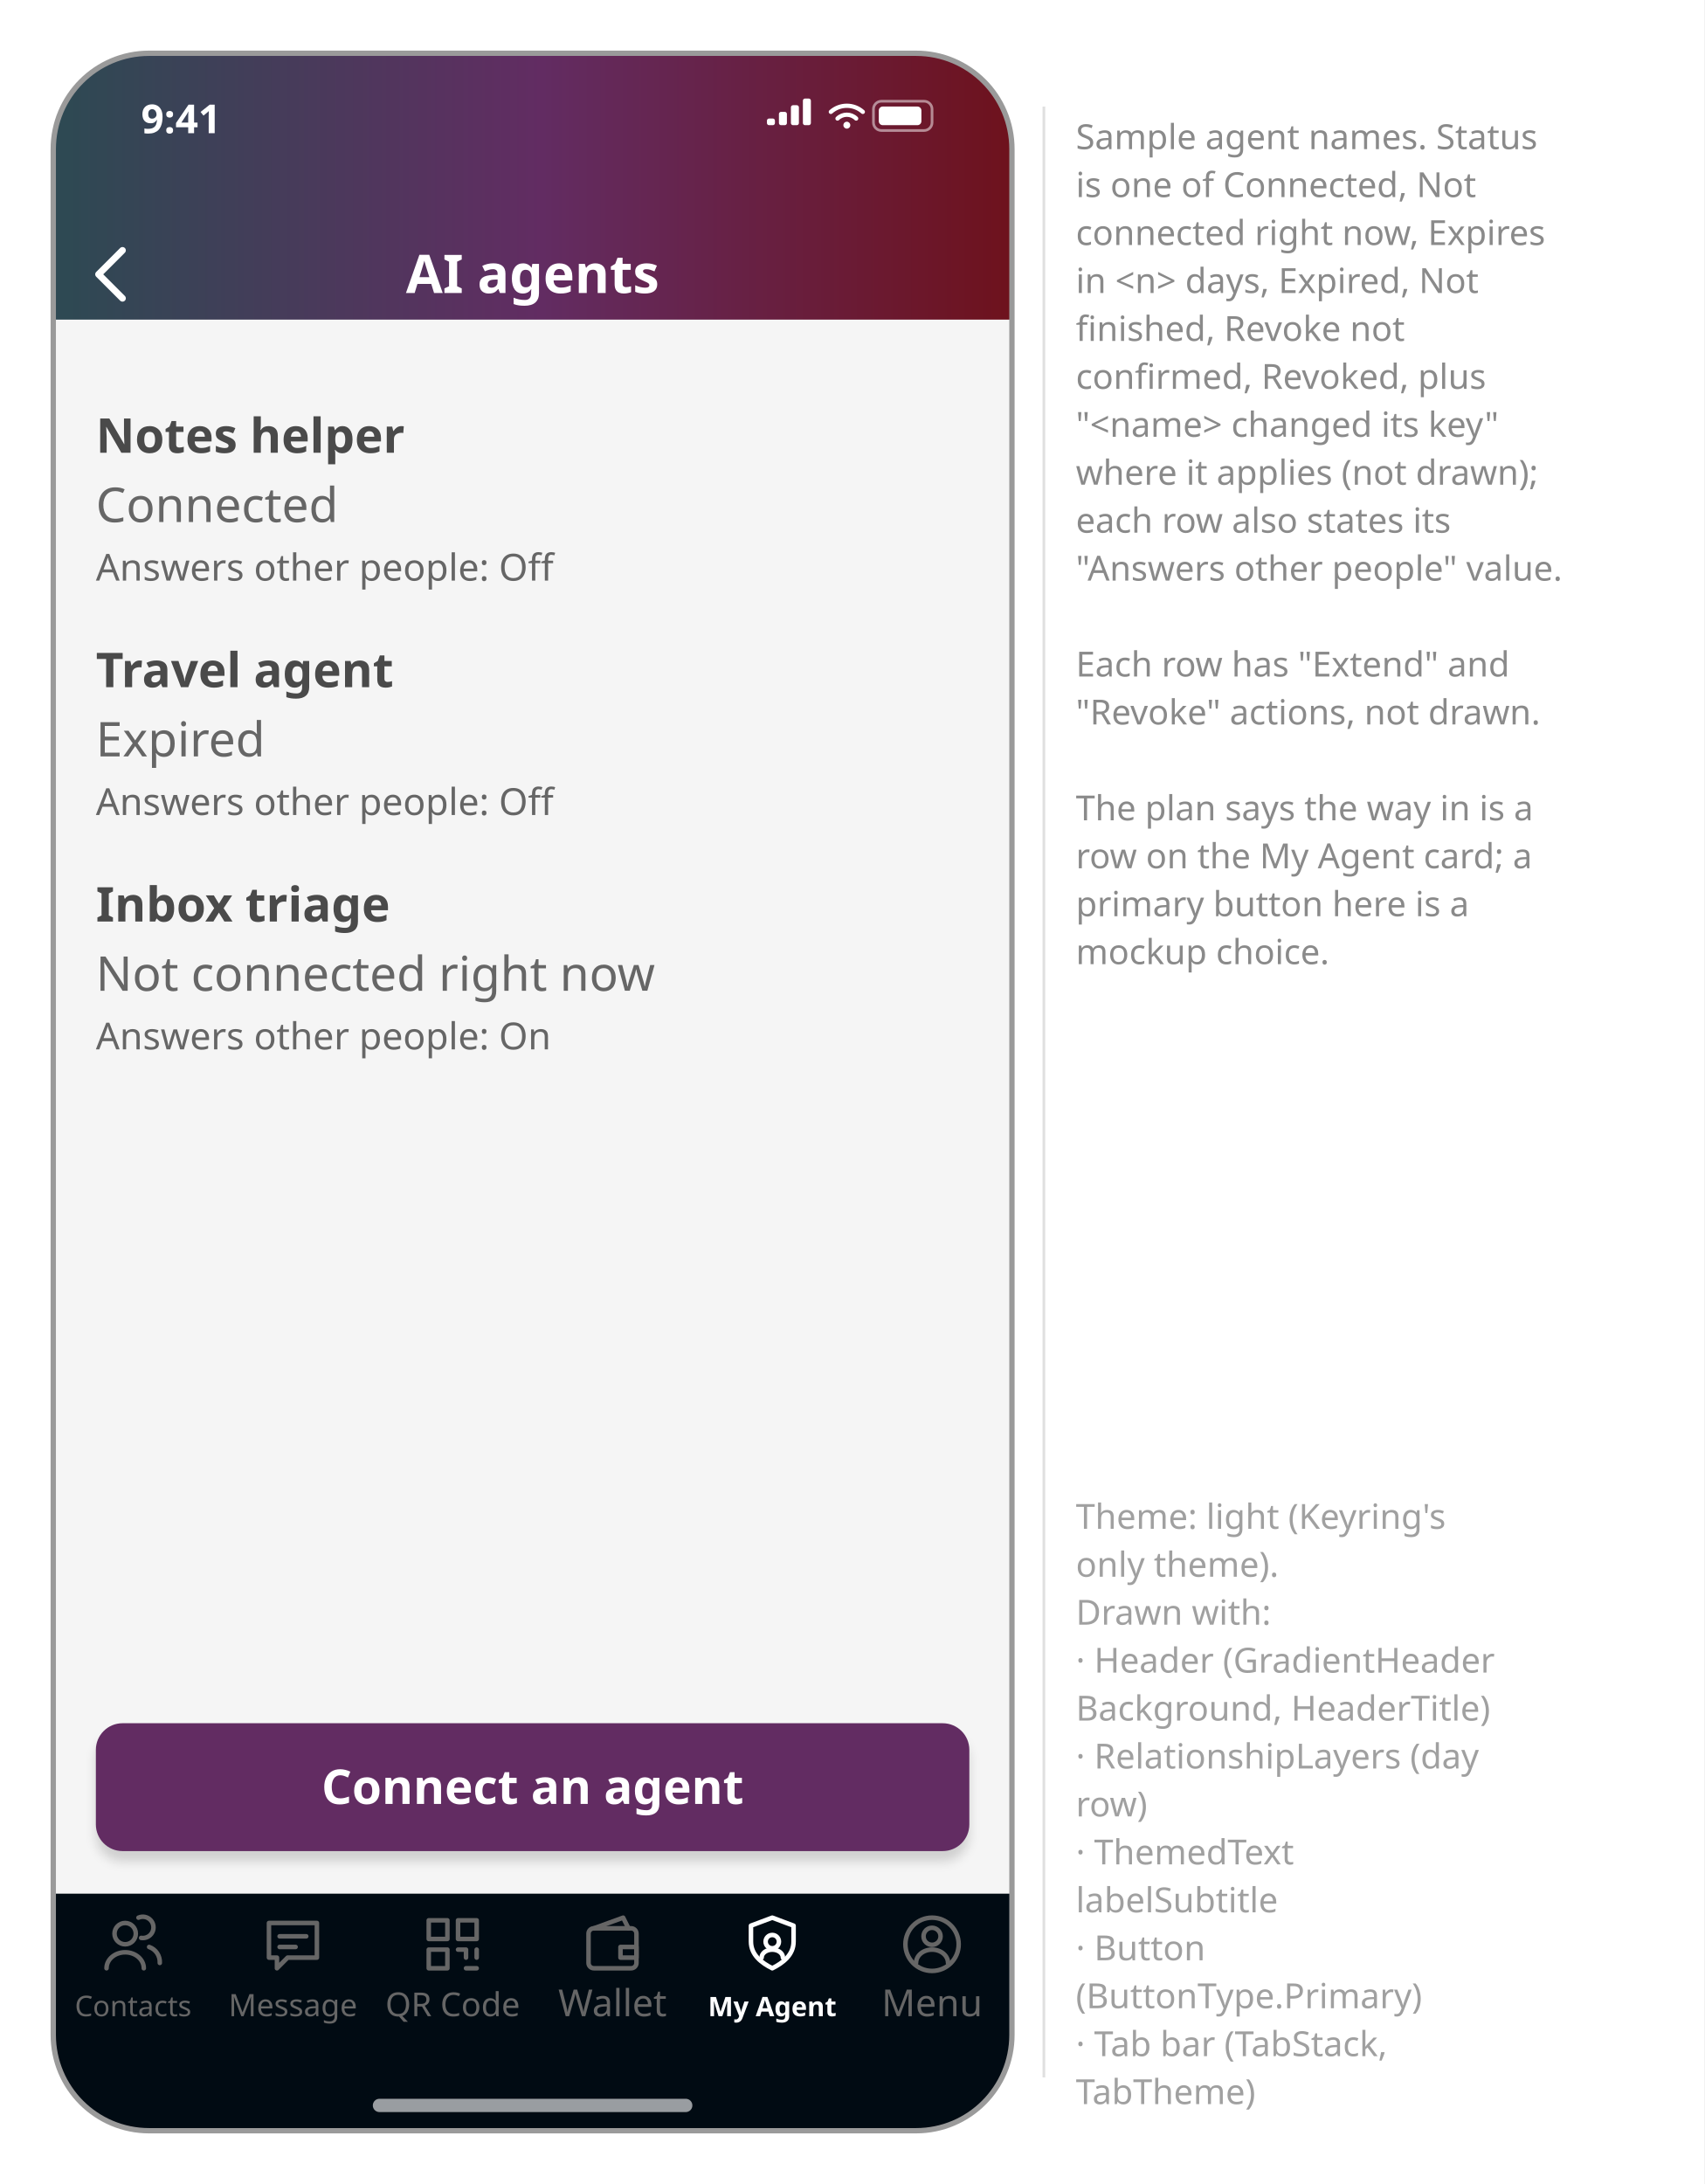
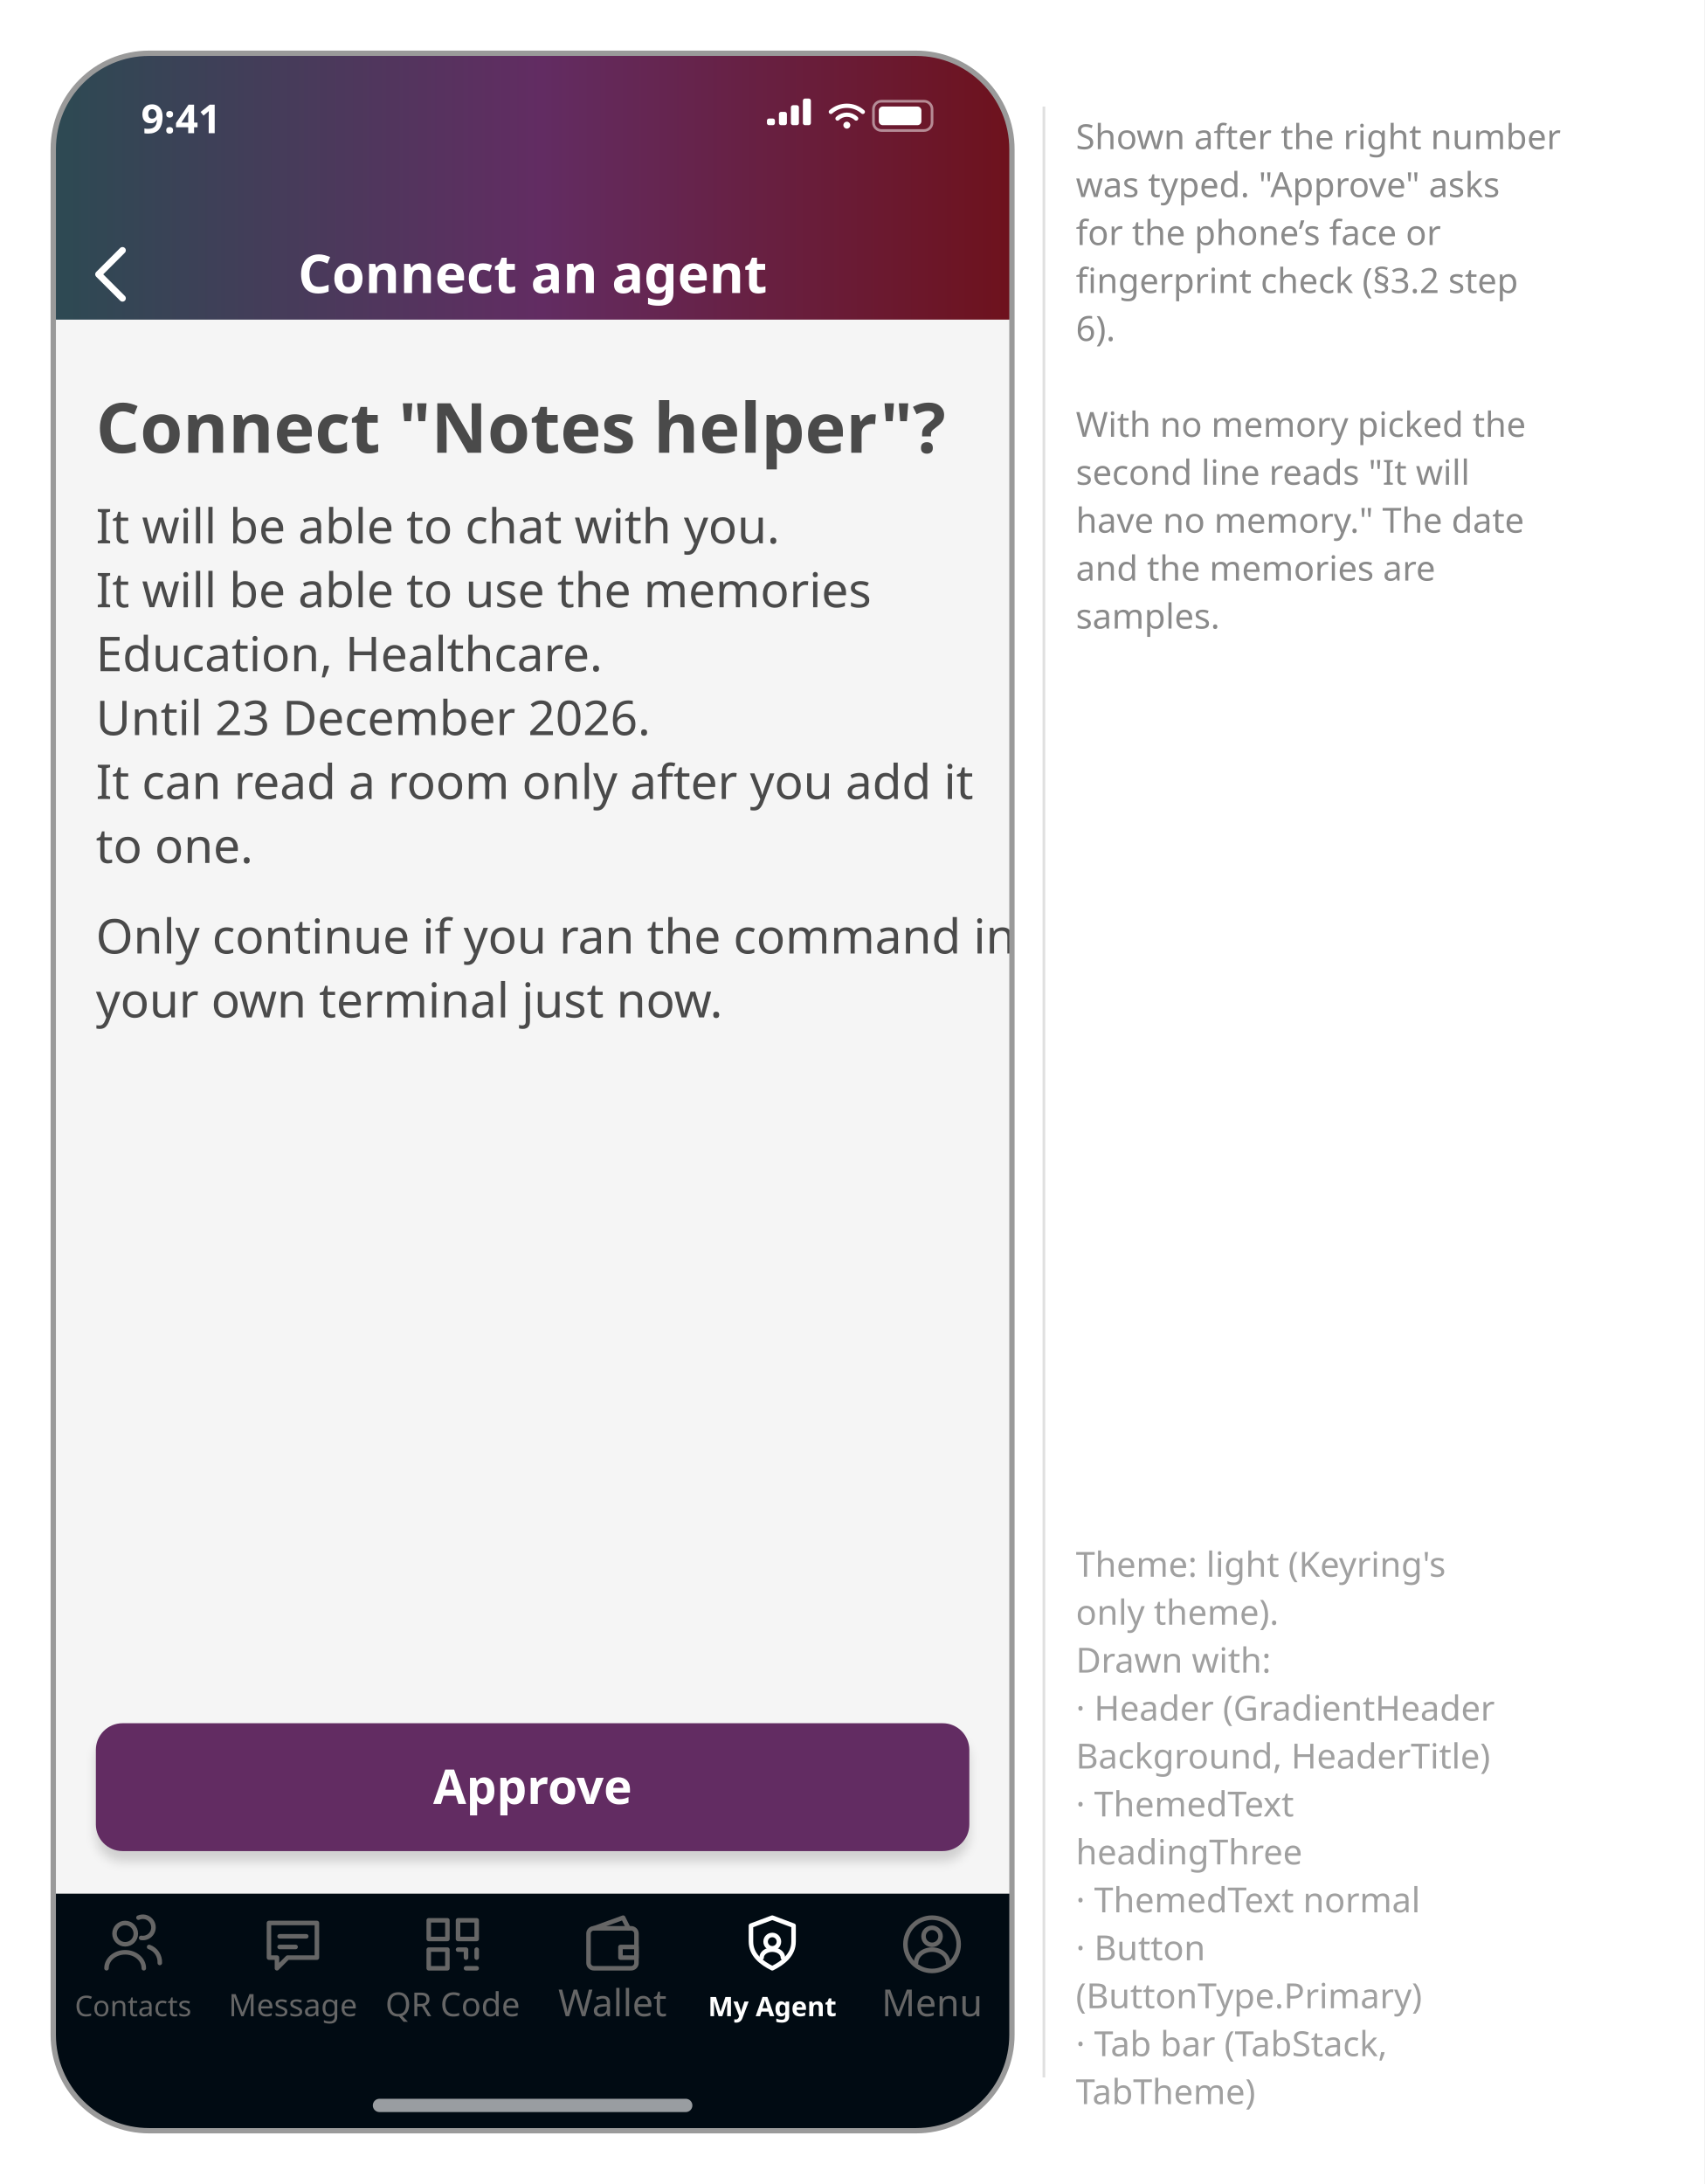
<svg xmlns="http://www.w3.org/2000/svg" width="640" height="820" viewBox="0 0 640 820" font-family="'Source Sans 3', 'SourceSans3-Regular', system-ui, sans-serif">
  <defs>
    <linearGradient id="kr-header" x1="0" y1="0" x2="1" y2="0">
      <stop offset="0.01" stop-color="#2E4953" />
      <stop offset="0.51" stop-color="#622C62" />
      <stop offset="1" stop-color="#6E121D" />
    </linearGradient>
    <filter id="kr-card-shadow" x="-10%" y="-30%" width="120%" height="160%">
      <feGaussianBlur stdDeviation="2" />
    </filter>
    <filter id="kr-button-shadow" x="-10%" y="-30%" width="120%" height="160%">
      <feGaussianBlur stdDeviation="2" />
    </filter>
    <clipPath id="kr-phone">
      <rect x="20" y="20" width="360" height="780" rx="36" />
    </clipPath>
  </defs>
  <rect width="640" height="820" fill="#FFFFFF" />
  <g clip-path="url(#kr-phone)">
    <rect x="20" y="20" width="360" height="780" fill="#F5F5F5" />
    <rect x="20" y="20" width="360" height="100" fill="url(#kr-header)" />
    <text x="68" y="50" font-family="system-ui, sans-serif" font-size="15" font-weight="600" fill="#FFFFFF" text-anchor="middle">9:41</text>
    <g fill="#FFFFFF">
      <rect x="288" y="44.5" width="3" height="2.5" rx="0.8" />
      <rect x="292.5" y="42" width="3" height="5" rx="0.8" />
      <rect x="297" y="39.5" width="3" height="7.5" rx="0.8" />
      <rect x="301.5" y="37" width="3" height="10" rx="0.8" />
    </g>
    <path d="M312 42 a9 9 0 0 1 12 0 M314.5 44.5 a5 5 0 0 1 7 0" fill="none" stroke="#FFFFFF" stroke-width="1.6" stroke-linecap="round" />
    <circle cx="318" cy="47" r="1.3" fill="#FFFFFF" />
    <rect x="328" y="38" width="22" height="11" rx="3" fill="none" stroke="#FFFFFF" stroke-opacity="0.5" />
    <rect x="330" y="40" width="16" height="7" rx="1.5" fill="#FFFFFF" />
    <path d="M46 94 l-9 9 l9 9" fill="none" stroke="#FFFFFF" stroke-width="2.5" stroke-linecap="round" stroke-linejoin="round" />
-     <text x="200" y="110" font-family="system-ui, sans-serif" font-size="20" font-weight="700" fill="#FFFFFF" text-anchor="middle">AI agents</text>
-     <text font-size="18" font-weight="700" fill="#4A4A4A">
-       <tspan x="36" y="170">Notes helper</tspan>
+     <text x="200" y="110" font-family="system-ui, sans-serif" font-size="20" font-weight="700" fill="#FFFFFF" text-anchor="middle">Connect an agent</text>
+     <text font-size="26" font-weight="700" fill="#4A4A4A">
+       <tspan x="36" y="170">Connect "Notes helper"?</tspan>
    </text>
-     <text font-size="18" fill="#666666">
-       <tspan x="36" y="196">Connected</tspan>
+     <text font-size="18" fill="#4A4A4A">
+       <tspan x="36" y="204">It will be able to chat with you.</tspan>
    </text>
-     <text font-size="14" fill="#666666">
-       <tspan x="36" y="218">Answers other people: Off</tspan>
+     <text font-size="18" fill="#4A4A4A">
+       <tspan x="36" y="228">It will be able to use the memories</tspan>
+       <tspan x="36" dy="24">Education, Healthcare.</tspan>
    </text>
-     <text font-size="18" font-weight="700" fill="#4A4A4A">
-       <tspan x="36" y="258">Travel agent</tspan>
+     <text font-size="18" fill="#4A4A4A">
+       <tspan x="36" y="276">Until 23 December 2026.</tspan>
    </text>
-     <text font-size="18" fill="#666666">
-       <tspan x="36" y="284">Expired</tspan>
+     <text font-size="18" fill="#4A4A4A">
+       <tspan x="36" y="300">It can read a room only after you add it</tspan>
+       <tspan x="36" dy="24">to one.</tspan>
    </text>
-     <text font-size="14" fill="#666666">
-       <tspan x="36" y="306">Answers other people: Off</tspan>
-     </text>
-     <text font-size="18" font-weight="700" fill="#4A4A4A">
-       <tspan x="36" y="346">Inbox triage</tspan>
-     </text>
-     <text font-size="18" fill="#666666">
-       <tspan x="36" y="372">Not connected right now</tspan>
-     </text>
-     <text font-size="14" fill="#666666">
-       <tspan x="36" y="394">Answers other people: On</tspan>
+     <text font-size="18" fill="#4A4A4A">
+       <tspan x="36" y="358">Only continue if you ran the command in</tspan>
+       <tspan x="36" dy="24">your own terminal just now.</tspan>
    </text>
    <rect x="36" y="651" width="328" height="48" rx="10" fill="#000000" fill-opacity="0.15" filter="url(#kr-button-shadow)" />
    <rect x="36" y="647" width="328" height="48" rx="10" fill="#622C62" />
-     <text x="200" y="677.3" font-size="18" font-weight="700" fill="#FFFFFF" text-anchor="middle">Connect an agent</text>
+     <text x="200" y="677.3" font-size="18" font-weight="700" fill="#FFFFFF" text-anchor="middle">Approve</text>
    <rect x="20" y="711" width="360" height="89" fill="#010B13" />
    <g fill="none" stroke="#666666" stroke-width="1.7" stroke-linecap="round" stroke-linejoin="round">
      <circle cx="47" cy="726" r="4" />
      <path d="M40 739 a7 6 0 0 1 14 0" />
      <path d="M52 720 a4 4 0 1 1 1 7.6 M56 731 a6 6 0 0 1 4 6" />
    </g>
    <text x="50" y="757" font-size="10.7" fill="#666666" text-anchor="middle">Contacts</text>
    <g fill="none" stroke="#666666" stroke-width="1.7" stroke-linecap="round" stroke-linejoin="round">
      <path d="M101 722 h18 v13 h-11 l-4 4 v-4 h-3 z" />
      <path d="M105 727 h10 M105 731 h6" />
    </g>
    <text x="110" y="757" font-size="11.6" fill="#666666" text-anchor="middle">Message</text>
    <g fill="none" stroke="#666666" stroke-width="1.7" stroke-linecap="round" stroke-linejoin="round">
      <rect x="161" y="721" width="7" height="7" />
      <rect x="172" y="721" width="7" height="7" />
      <rect x="161" y="732" width="7" height="7" />
      <path d="M172 732 h3 v3 M179 732 v3 M175 739 h4" />
    </g>
    <text x="170" y="757" font-size="12.4" fill="#666666" text-anchor="middle">QR Code</text>
    <g fill="none" stroke="#666666" stroke-width="1.7" stroke-linecap="round" stroke-linejoin="round">
      <rect x="221" y="724" width="18" height="15" rx="2" />
      <path d="M223 724 l11 -4 l2 4 M233 731 h6 v4 h-6 z" />
    </g>
    <text x="230" y="757" font-size="14.0" fill="#666666" text-anchor="middle">Wallet</text>
    <g fill="none" stroke="#FFFFFF" stroke-width="1.7" stroke-linecap="round" stroke-linejoin="round">
      <path d="M290 720 l8 3 v6 c0 5 -4 8 -8 10 c-4 -2 -8 -5 -8 -10 v-6 z" />
      <circle cx="290" cy="729" r="2.5" />
      <path d="M286 735 a4 3 0 0 1 8 0" />
    </g>
    <text x="290" y="757" font-size="10.1" font-weight="700" fill="#FFFFFF" text-anchor="middle">My Agent</text>
    <g fill="none" stroke="#666666" stroke-width="1.7" stroke-linecap="round" stroke-linejoin="round">
      <circle cx="350" cy="730" r="10" />
      <circle cx="350" cy="727" r="3.2" />
      <path d="M344 737 a6 5 0 0 1 12 0" />
    </g>
    <text x="350" y="757" font-size="14.0" fill="#666666" text-anchor="middle">Menu</text>
    <rect x="140" y="788" width="120" height="5" rx="2.5" fill="#FFFFFF" opacity="0.6" />
  </g>
  <rect x="20" y="20" width="360" height="780" rx="36" fill="none" stroke="#9A9A9A" stroke-width="2" />
  <line x1="392" y1="40" x2="392" y2="780" stroke="#E0E0E0" stroke-width="1" />
  <text font-family="system-ui, sans-serif" font-size="13" fill="#8A8A8A">
-     <tspan x="404" y="56">Sample agent names. Status</tspan>
-     <tspan x="404" dy="18">is one of Connected, Not</tspan>
-     <tspan x="404" dy="18">connected right now, Expires</tspan>
-     <tspan x="404" dy="18">in &lt;n&gt; days, Expired, Not</tspan>
-     <tspan x="404" dy="18">finished, Revoke not</tspan>
-     <tspan x="404" dy="18">confirmed, Revoked, plus</tspan>
-     <tspan x="404" dy="18">"&lt;name&gt; changed its key"</tspan>
-     <tspan x="404" dy="18">where it applies (not drawn);</tspan>
-     <tspan x="404" dy="18">each row also states its</tspan>
-     <tspan x="404" dy="18">"Answers other people" value.</tspan>
+     <tspan x="404" y="56">Shown after the right number</tspan>
+     <tspan x="404" dy="18">was typed. "Approve" asks</tspan>
+     <tspan x="404" dy="18">for the phone’s face or</tspan>
+     <tspan x="404" dy="18">fingerprint check (§3.2 step</tspan>
+     <tspan x="404" dy="18">6).</tspan>
    <tspan x="404" dy="18"> </tspan>
-     <tspan x="404" dy="18">Each row has "Extend" and</tspan>
-     <tspan x="404" dy="18">"Revoke" actions, not drawn.</tspan>
-     <tspan x="404" dy="18"> </tspan>
-     <tspan x="404" dy="18">The plan says the way in is a</tspan>
-     <tspan x="404" dy="18">row on the My Agent card; a</tspan>
-     <tspan x="404" dy="18">primary button here is a</tspan>
-     <tspan x="404" dy="18">mockup choice.</tspan>
+     <tspan x="404" dy="18">With no memory picked the</tspan>
+     <tspan x="404" dy="18">second line reads "It will</tspan>
+     <tspan x="404" dy="18">have no memory." The date</tspan>
+     <tspan x="404" dy="18">and the memories are</tspan>
+     <tspan x="404" dy="18">samples.</tspan>
    <tspan x="404" dy="18"> </tspan>
  </text>
  <text font-family="system-ui, sans-serif" font-size="13" fill="#A0A0A0">
-     <tspan x="404" y="574">Theme: light (Keyring's</tspan>
+     <tspan x="404" y="592">Theme: light (Keyring's</tspan>
    <tspan x="404" dy="18">   only theme).</tspan>
    <tspan x="404" dy="18">Drawn with:</tspan>
    <tspan x="404" dy="18">· Header (GradientHeader</tspan>
    <tspan x="404" dy="18">   Background, HeaderTitle)</tspan>
-     <tspan x="404" dy="18">· RelationshipLayers (day</tspan>
-     <tspan x="404" dy="18">   row)</tspan>
    <tspan x="404" dy="18">· ThemedText</tspan>
-     <tspan x="404" dy="18">   labelSubtitle</tspan>
+     <tspan x="404" dy="18">   headingThree</tspan>
+     <tspan x="404" dy="18">· ThemedText normal</tspan>
    <tspan x="404" dy="18">· Button</tspan>
    <tspan x="404" dy="18">   (ButtonType.Primary)</tspan>
    <tspan x="404" dy="18">· Tab bar (TabStack,</tspan>
    <tspan x="404" dy="18">   TabTheme)</tspan>
  </text>
</svg>
